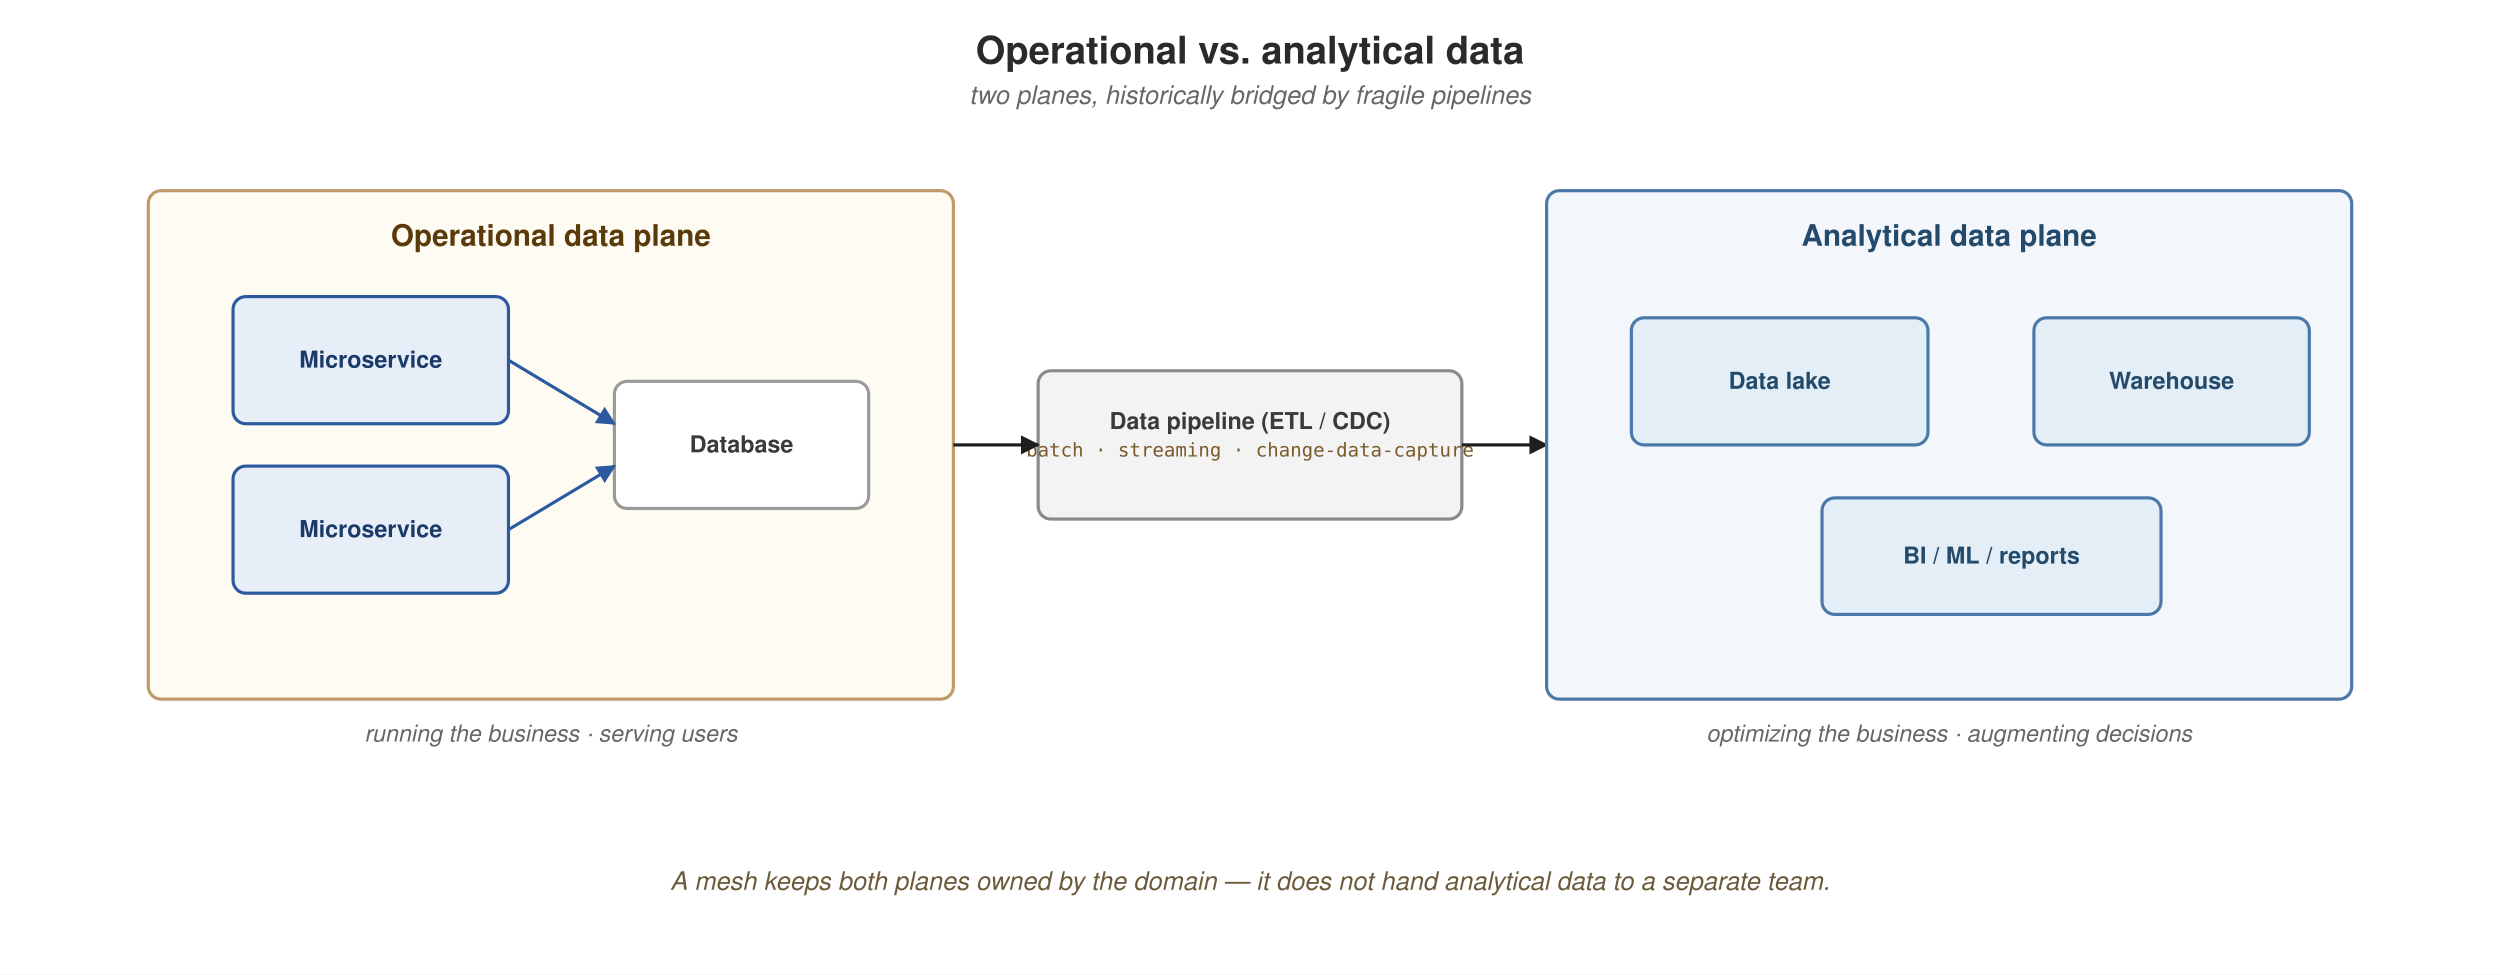
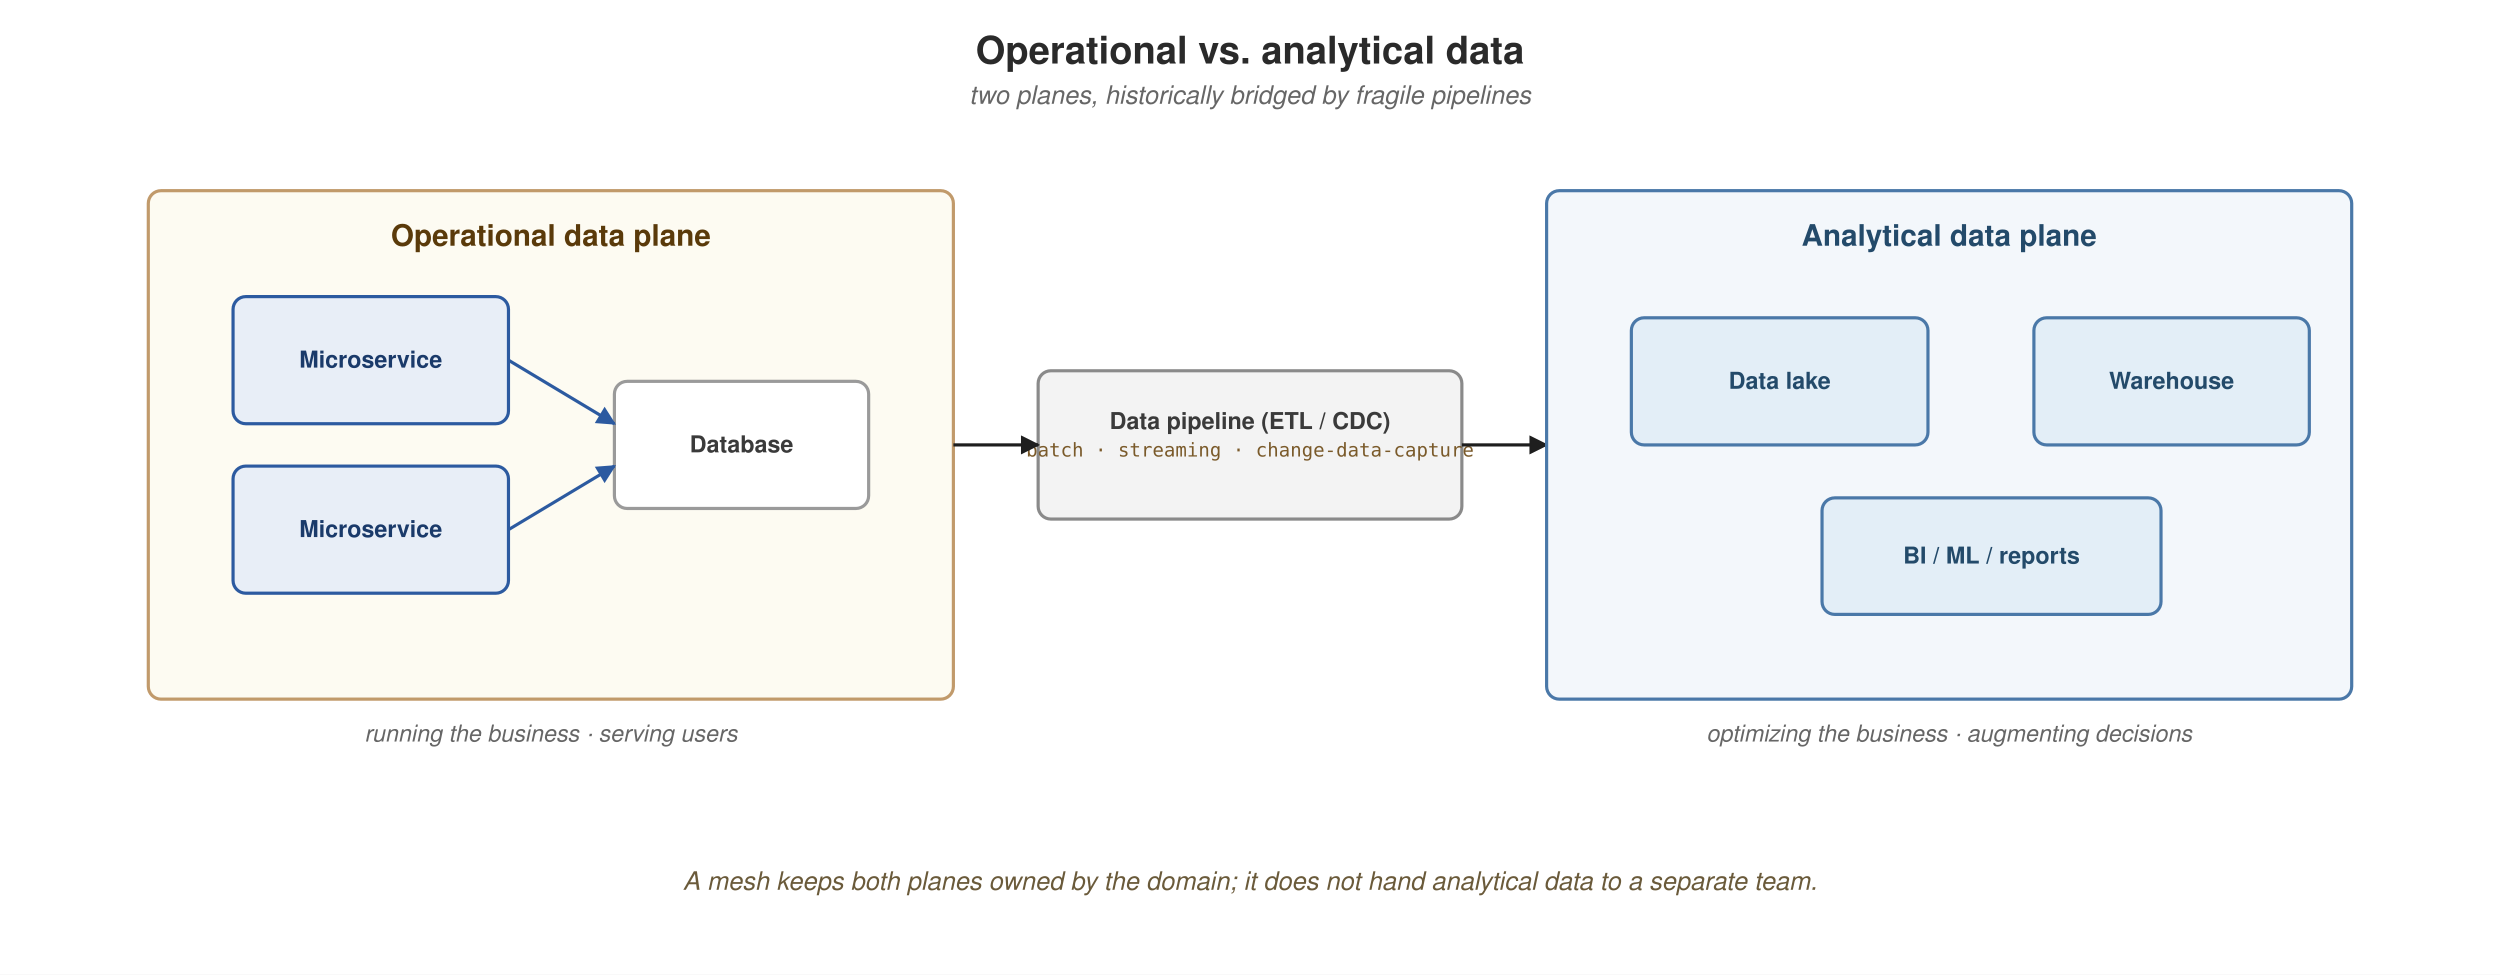
<svg xmlns="http://www.w3.org/2000/svg" viewBox="0 0 1180 460" font-family="Helvetica, -apple-system, 'Segoe UI', Roboto, sans-serif">
  <rect x="0" y="0" width="1180" height="460" fill="#ffffff" />
  <defs>
    <marker id="mk_1e1e1e_solid" viewBox="0 0 10 10" refX="9" refY="5" markerWidth="6" markerHeight="6" orient="auto">
      <path d="M0,0 L10,5 L0,10 z" fill="#1e1e1e" />
    </marker>
    <marker id="mk_2c5aa0_solid" viewBox="0 0 10 10" refX="9" refY="5" markerWidth="6" markerHeight="6" orient="auto">
      <path d="M0,0 L10,5 L0,10 z" fill="#2c5aa0" />
    </marker>
  </defs>
  <text x="590.0" y="30" font-size="18" fill="#2a2a2a" text-anchor="middle" font-weight="700">Operational vs. analytical data</text>
  <text x="590.0" y="49" font-size="12" fill="#666666" text-anchor="middle" font-style="italic">two planes, historically bridged by fragile pipelines</text>
  <rect x="70" y="90" width="380" height="240" fill="#fdfbf2" stroke="#c19a6b" stroke-width="1.5" rx="6" />
  <text x="260.0" y="214.5" font-size="13" fill="#c19a6b" text-anchor="middle" font-weight="600" />
  <text x="260" y="116" font-size="14" fill="#5a3a0a" text-anchor="middle" font-weight="700">Operational data plane</text>
  <rect x="110" y="140" width="130" height="60" fill="#e8eef7" stroke="#2c5aa0" stroke-width="1.5" rx="6" />
  <text x="175.0" y="173.5" font-size="11" fill="#1a3a6a" text-anchor="middle" font-weight="600">Microservice</text>
  <rect x="110" y="220" width="130" height="60" fill="#e8eef7" stroke="#2c5aa0" stroke-width="1.5" rx="6" />
  <text x="175.0" y="253.5" font-size="11" fill="#1a3a6a" text-anchor="middle" font-weight="600">Microservice</text>
  <rect x="290" y="180" width="120" height="60" fill="#ffffff" stroke="#9a9a9a" stroke-width="1.5" rx="6" />
  <text x="350.0" y="213.5" font-size="11" fill="#3a3a3a" text-anchor="middle" font-weight="600">Database</text>
  <polyline points="240,170 290,200" fill="none" stroke="#2c5aa0" stroke-width="1.5" marker-end="url(#mk_2c5aa0_solid)" />
  <polyline points="240,250 290,220" fill="none" stroke="#2c5aa0" stroke-width="1.5" marker-end="url(#mk_2c5aa0_solid)" />
  <text x="260" y="350" font-size="11" fill="#666666" text-anchor="middle" font-style="italic">running the business · serving users</text>
  <rect x="490" y="175" width="200" height="70" fill="#f3f3f3" stroke="#8a8a8a" stroke-width="1.5" rx="6" />
  <text x="590.0" y="202.5" font-size="11" fill="#3a3a3a" text-anchor="middle" font-weight="600">Data pipeline (ETL / CDC)</text>
  <text x="590.0" y="215.5" font-size="9" fill="#7a5a2a" text-anchor="middle" font-family="'SF Mono', Menlo, monospace">batch · streaming · change-data-capture</text>
  <polyline points="450,210 490,210" fill="none" stroke="#1e1e1e" stroke-width="1.5" marker-end="url(#mk_1e1e1e_solid)" />
  <polyline points="690,210 730,210" fill="none" stroke="#1e1e1e" stroke-width="1.5" marker-end="url(#mk_1e1e1e_solid)" />
  <rect x="730" y="90" width="380" height="240" fill="#f3f7fb" stroke="#4a78a8" stroke-width="1.5" rx="6" />
  <text x="920.0" y="214.5" font-size="13" fill="#4a78a8" text-anchor="middle" font-weight="600" />
  <text x="920" y="116" font-size="14" fill="#234a6a" text-anchor="middle" font-weight="700">Analytical data plane</text>
  <rect x="770" y="150" width="140" height="60" fill="#e3eef7" stroke="#4a78a8" stroke-width="1.5" rx="6" />
  <text x="840.0" y="183.5" font-size="11" fill="#234a6a" text-anchor="middle" font-weight="600">Data lake</text>
  <rect x="960" y="150" width="130" height="60" fill="#e3eef7" stroke="#4a78a8" stroke-width="1.5" rx="6" />
  <text x="1025.0" y="183.5" font-size="11" fill="#234a6a" text-anchor="middle" font-weight="600">Warehouse</text>
  <rect x="860" y="235" width="160" height="55" fill="#e3eef7" stroke="#4a78a8" stroke-width="1.5" rx="6" />
  <text x="940.0" y="266.0" font-size="11" fill="#234a6a" text-anchor="middle" font-weight="600">BI / ML / reports</text>
  <text x="920" y="350" font-size="11" fill="#666666" text-anchor="middle" font-style="italic">optimizing the business · augmenting decisions</text>
-   <text x="590.0" y="420" font-size="12" fill="#6a5a3a" text-anchor="middle" font-style="italic">A mesh keeps both planes owned by the domain — it does not hand analytical data to a separate team.</text>
+   <text x="590.0" y="420" font-size="12" fill="#6a5a3a" text-anchor="middle" font-style="italic">A mesh keeps both planes owned by the domain; it does not hand analytical data to a separate team.</text>
</svg>
